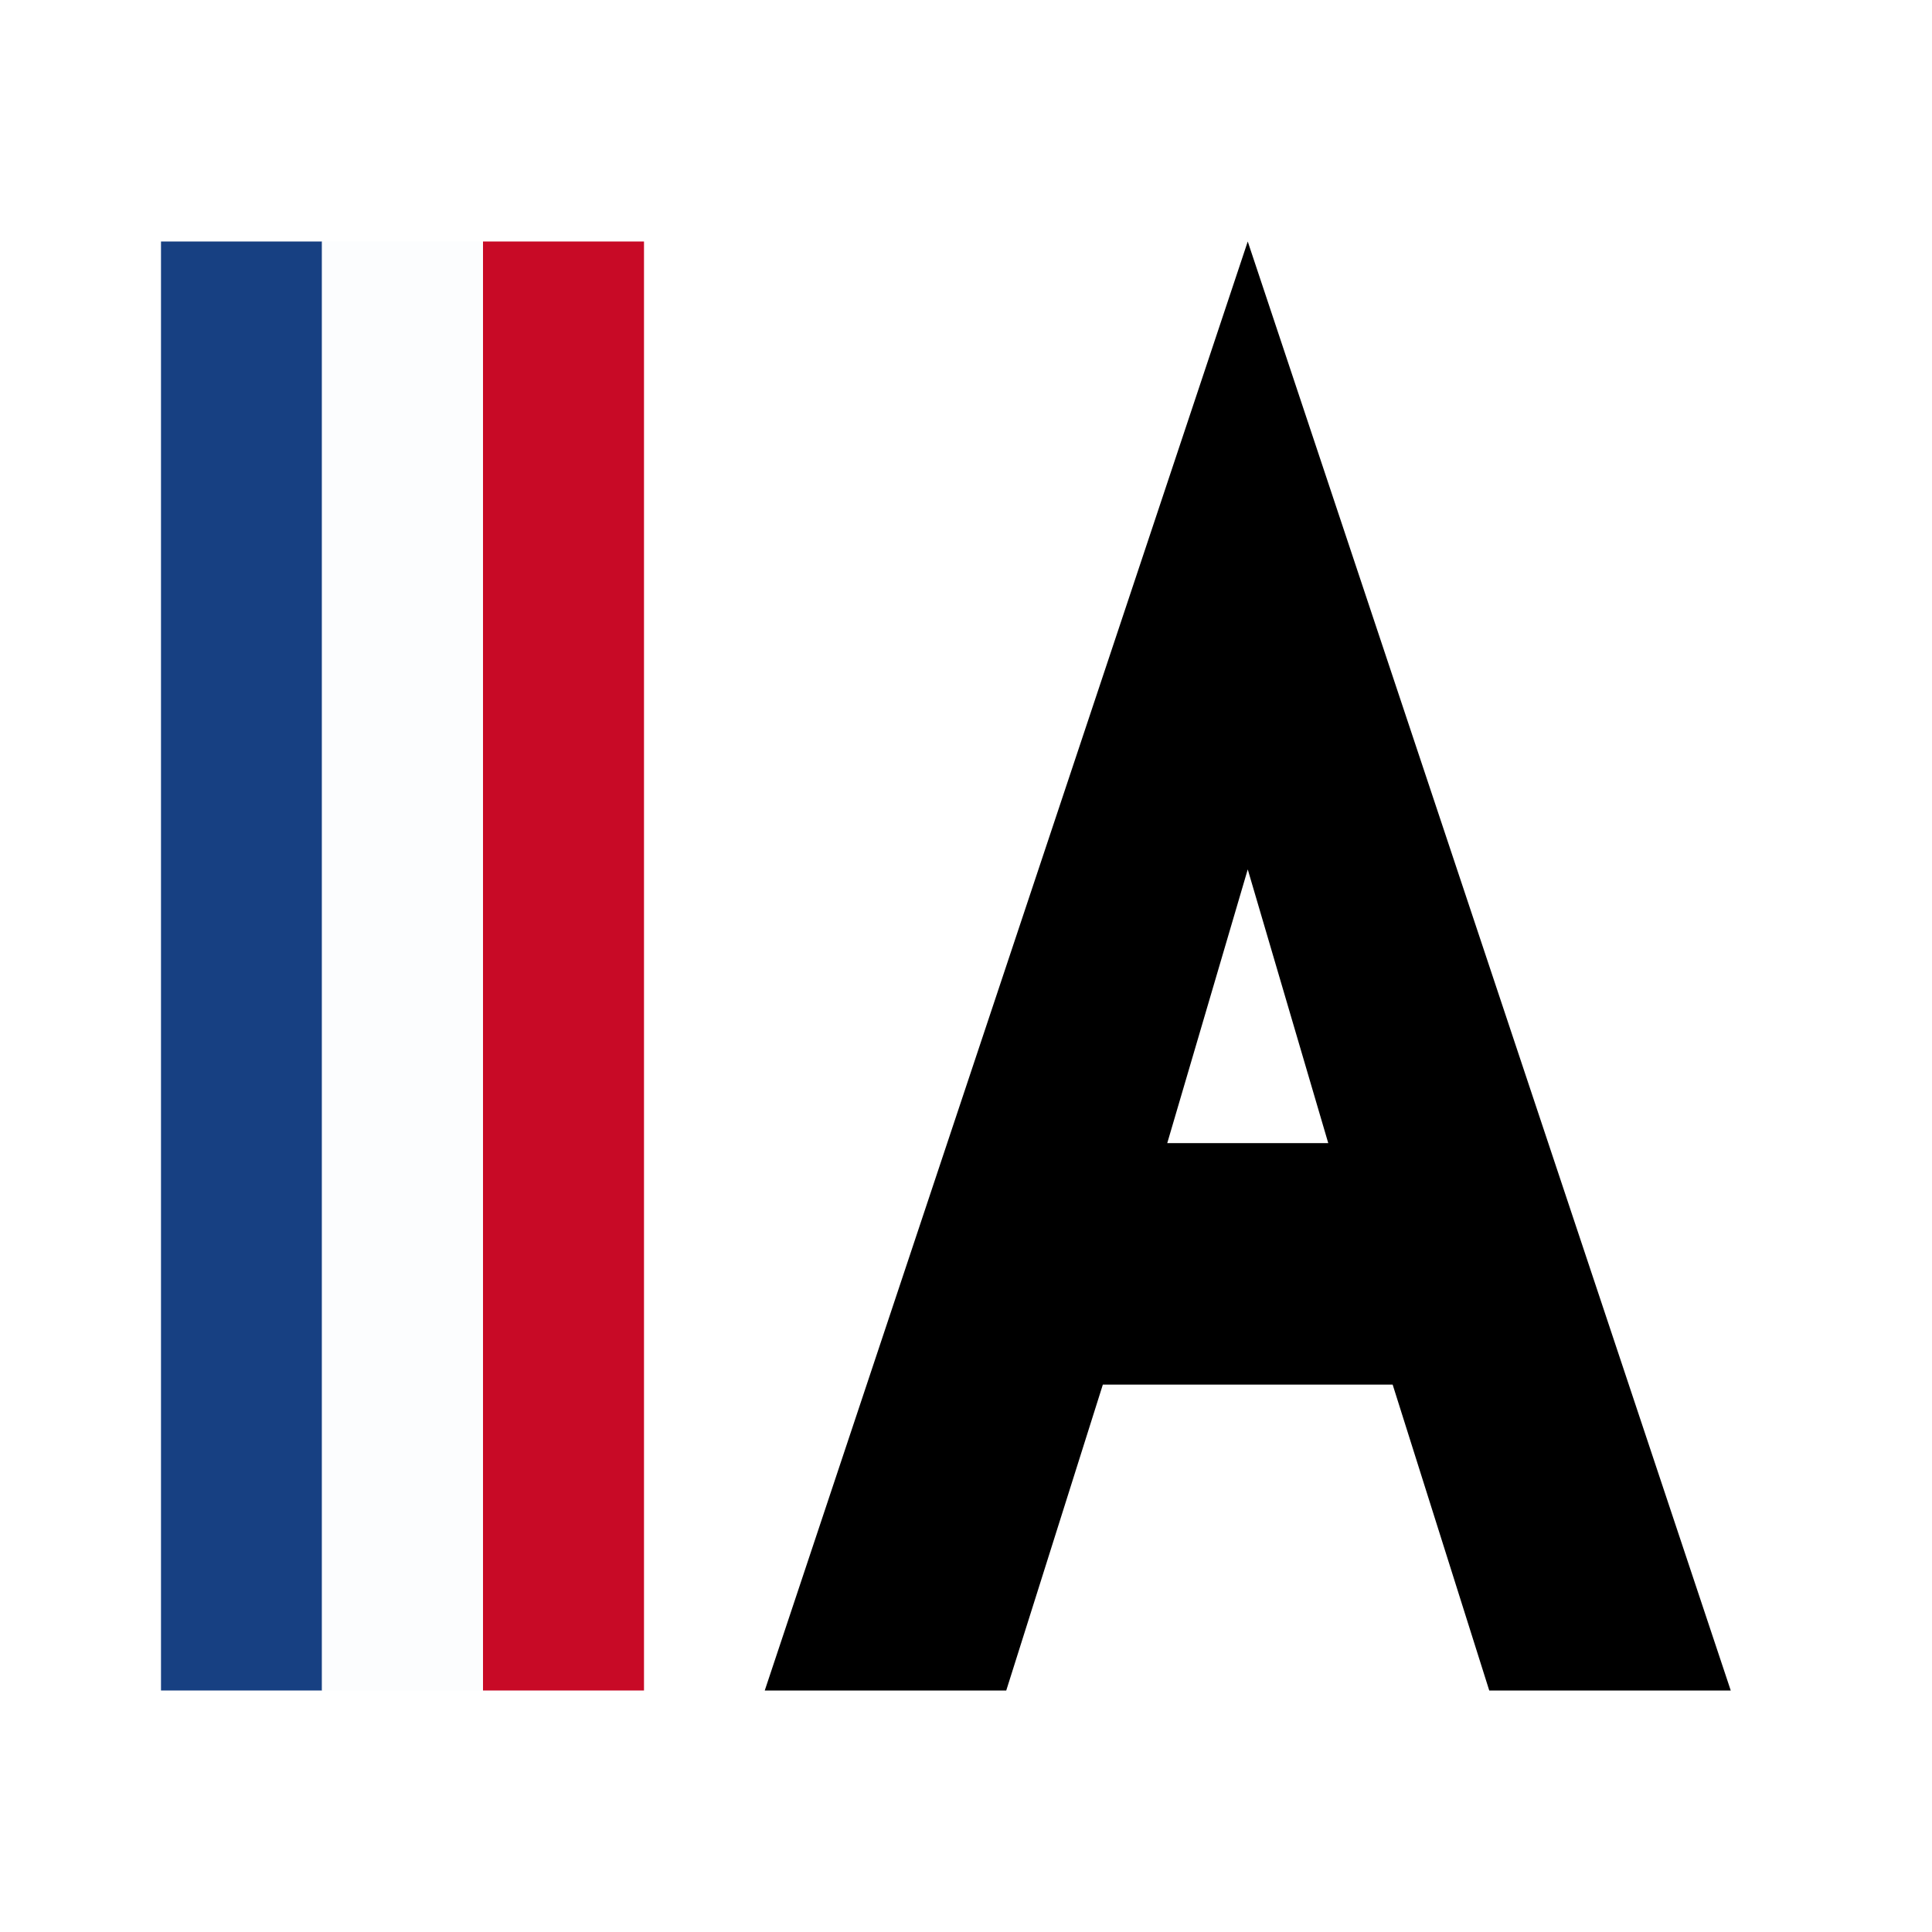
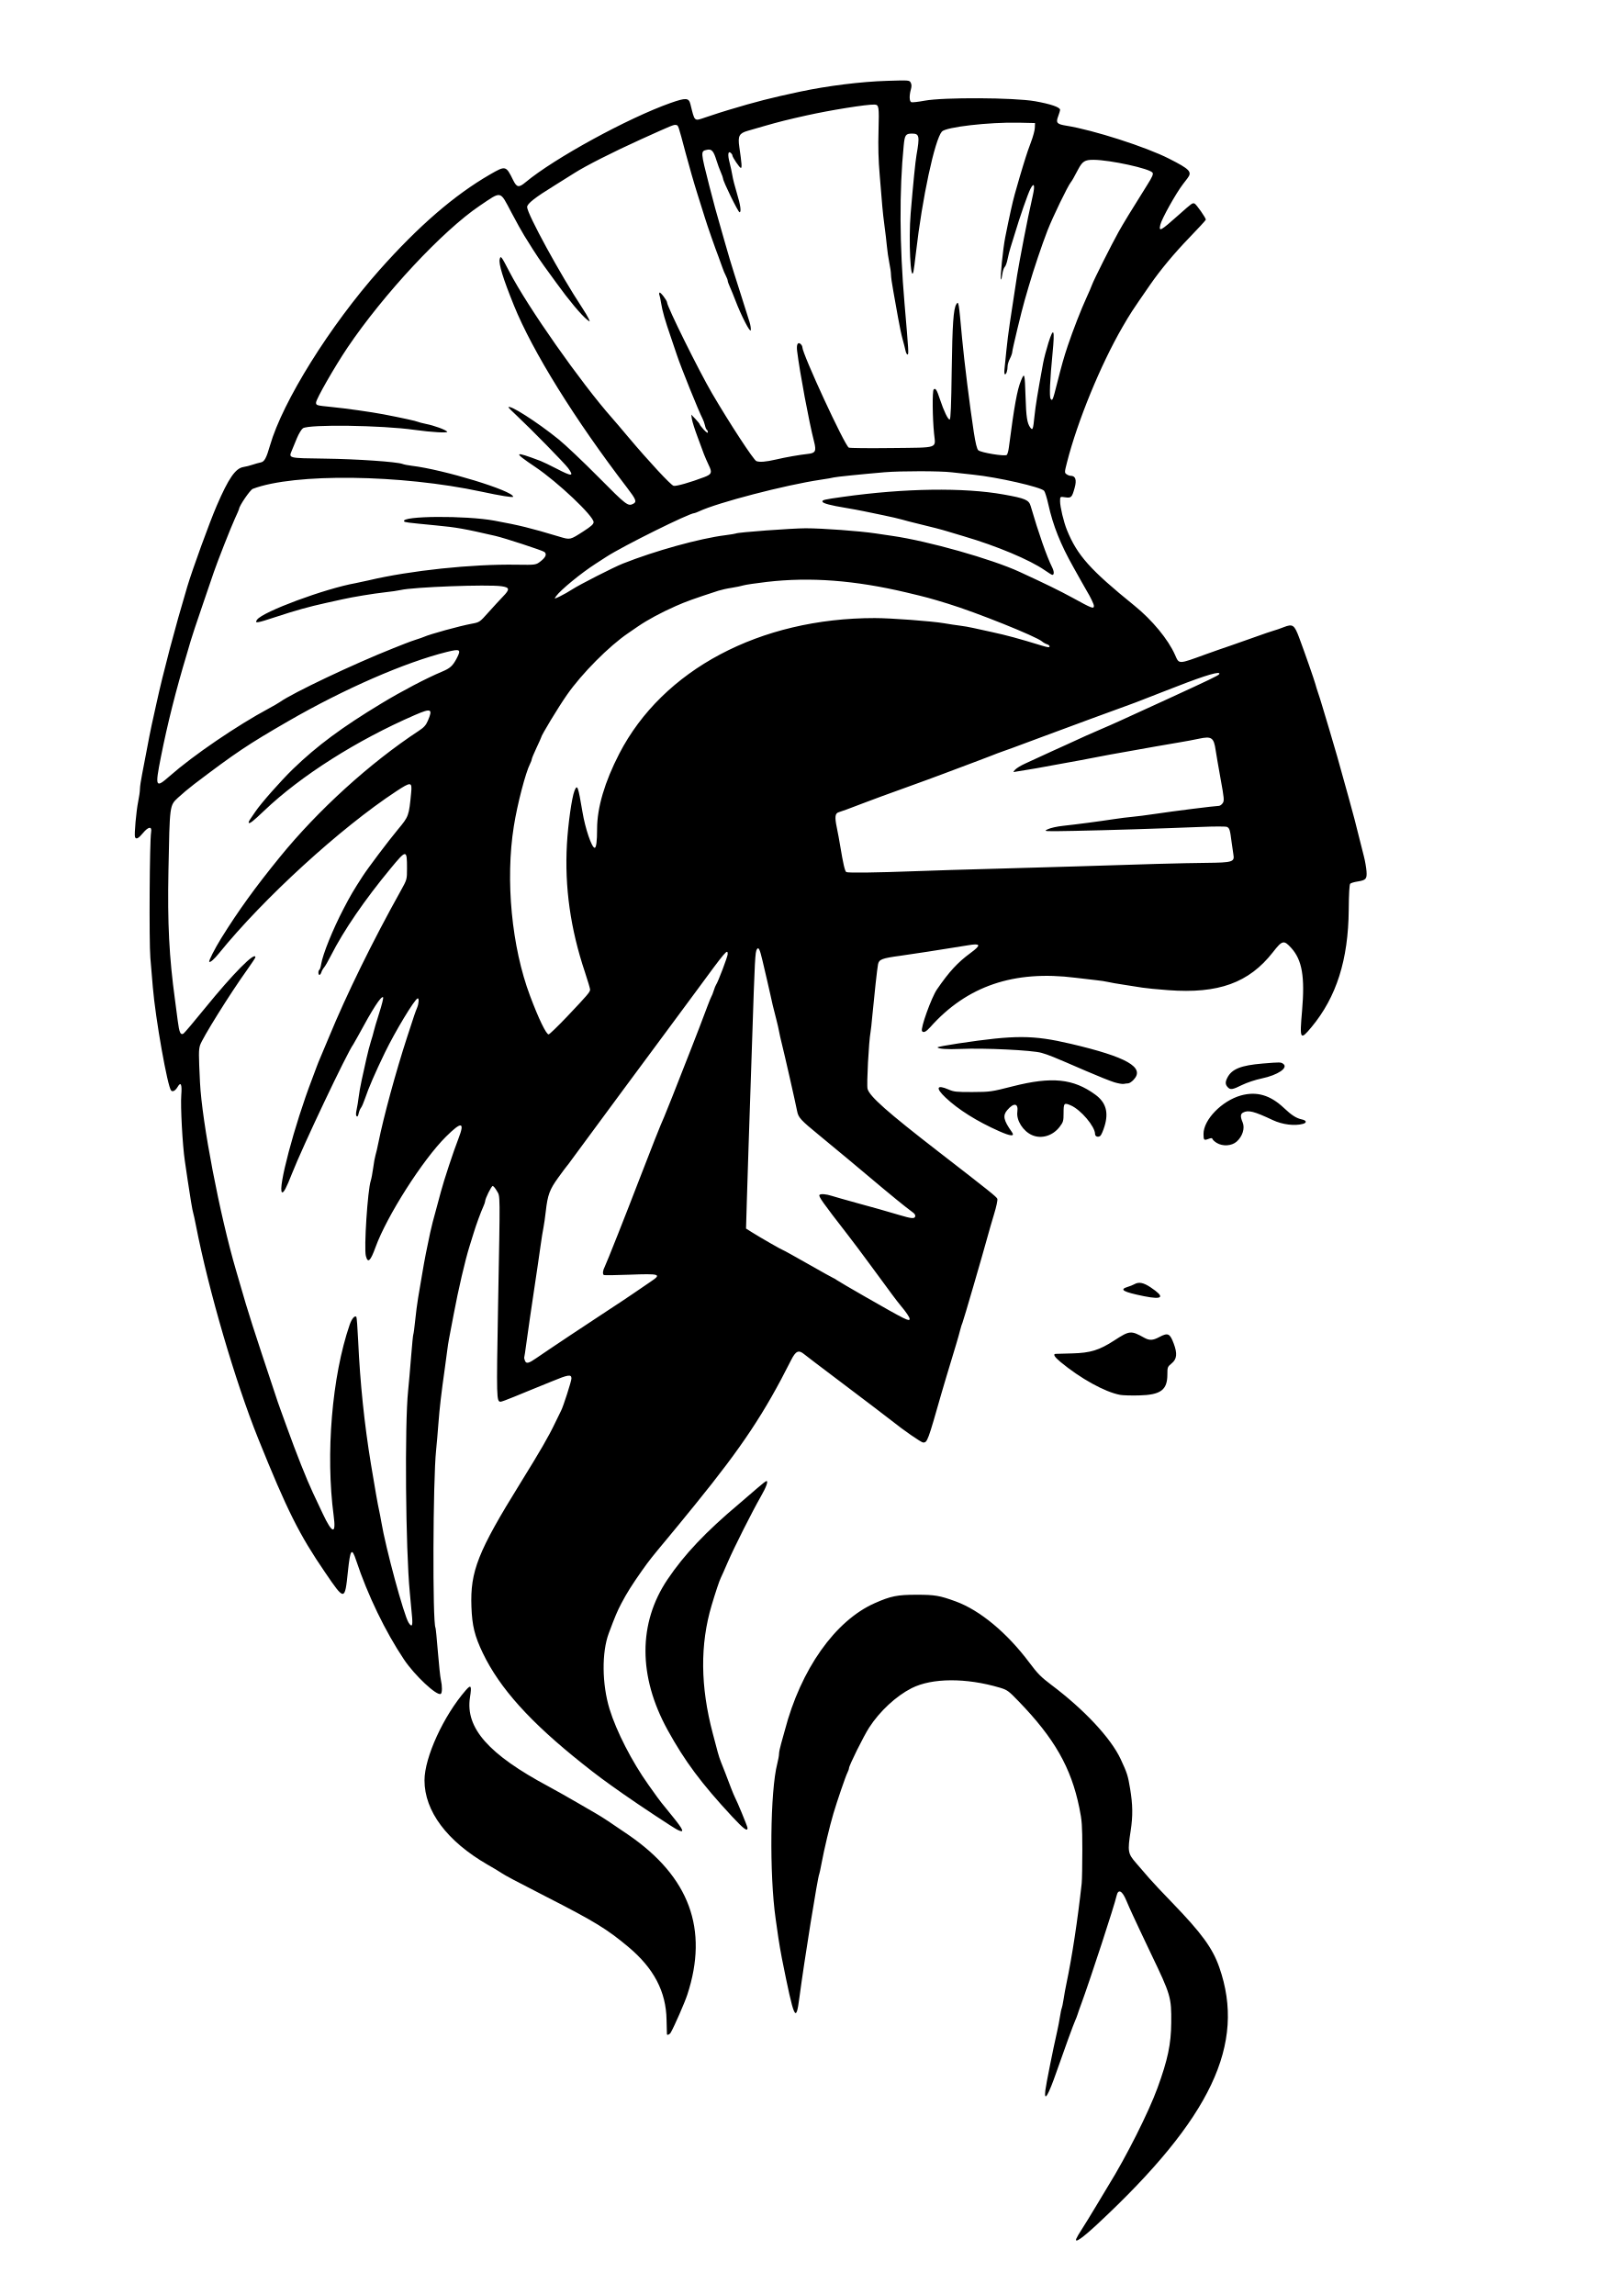
- <svg xmlns="http://www.w3.org/2000/svg" viewBox="0 0 24 24">
-   <rect x="2" y="3" width="2" height="18" fill="#174082" />
-   <rect x="4" y="3" width="2" height="18" fill="#FCFDFE" />
-   <rect x="6" y="3" width="2" height="18" fill="#C80A26" />
-   <path d="M15.5 3 9.5 21h3l1.2-3.8h3.6l1.2 3.8h3L15.5 3zm-1 11.2 1-3.4 1 3.4h-2z" fill="currentColor" />
+ <svg xmlns="http://www.w3.org/2000/svg" viewBox="0 0 348 492" width="348" height="492" role="img" aria-label="Logo Athena">
+   <path fill="currentColor" fill-rule="evenodd" d="M230.72 479.94C230.84 479.63 231.38 478.70 231.93 477.88C232.47 477.05 233.85 474.80 235.00 472.88C236.15 470.95 237.34 468.98 237.63 468.50C241.42 462.40 246.24 452.81 248.13 447.62C250.34 441.56 251.04 438.24 251.08 433.62C251.13 428.18 250.97 427.65 246.76 418.88C245.77 416.81 244.67 414.51 244.33 413.75C243.98 412.99 243.33 411.59 242.87 410.62C242.42 409.66 241.79 408.26 241.48 407.50C240.58 405.30 239.71 404.85 239.36 406.43C238.93 408.41 233.80 424.10 231.87 429.38C231.51 430.34 231.12 431.46 230.99 431.88C230.86 432.29 230.64 432.85 230.51 433.12C230.23 433.67 228.02 439.74 226.50 444.12C224.74 449.20 223.78 450.81 224.09 448.14C224.25 446.81 225.76 439.24 226.62 435.50C226.82 434.61 227.10 433.17 227.23 432.31C227.36 431.45 227.53 430.65 227.60 430.54C227.67 430.43 227.85 429.56 228.00 428.61C228.14 427.65 228.42 426.14 228.61 425.25C229.82 419.51 231.04 411.47 231.88 403.78C231.96 403.04 232.02 399.78 232.02 396.53C232.01 391.23 231.94 390.31 231.38 387.56C229.62 378.93 226.03 372.64 218.36 364.72C216.18 362.46 215.93 362.28 214.33 361.80C207.06 359.65 199.80 359.70 195.42 361.91C192.10 363.60 188.60 366.84 186.33 370.34C185.15 372.16 182.00 378.50 182.00 379.06C182.00 379.23 181.84 379.67 181.66 380.03C181.31 380.68 179.43 386.17 178.67 388.75C177.83 391.60 176.70 396.33 176.11 399.49C175.89 400.65 175.68 401.67 175.63 401.74C175.31 402.26 172.40 420.40 171.37 428.24C170.63 433.91 170.26 433.07 167.60 419.75C167.37 418.58 167.03 416.61 166.85 415.38C166.68 414.14 166.42 412.34 166.28 411.38C164.91 401.88 165.10 383.93 166.63 378.07C166.83 377.29 167.00 376.35 167.00 375.99C167.00 375.63 167.21 374.61 167.47 373.73C167.72 372.85 168.07 371.62 168.23 371.00C171.65 357.88 179.02 347.44 187.53 343.68C190.97 342.16 192.36 341.88 196.50 341.88C200.42 341.88 201.42 342.05 204.88 343.31C210.09 345.22 215.87 350.03 220.66 356.42C222.41 358.77 223.17 359.54 225.31 361.15C232.40 366.47 238.13 372.60 240.24 377.12C241.62 380.08 241.80 380.64 242.27 383.49C242.84 386.93 242.87 389.30 242.38 392.50C241.70 396.90 241.77 397.35 243.53 399.38C244.36 400.34 245.63 401.80 246.33 402.62C247.04 403.45 249.26 405.81 251.26 407.87C257.61 414.44 259.94 417.63 261.38 421.75C267.15 438.23 259.63 454.09 235.30 476.76C232.01 479.82 230.32 481.00 230.72 479.94Z M142.97 436.08C142.95 435.97 142.92 434.58 142.89 433.00C142.79 426.96 140.17 421.96 134.69 417.37C130.11 413.54 127.50 411.94 117.12 406.63C110.23 403.10 108.43 402.14 107.50 401.53C106.69 401.00 106.17 400.69 104.50 399.73C95.83 394.72 91.00 388.27 91.00 381.67C91.00 376.75 95.08 367.84 99.83 362.38C100.98 361.05 101.15 361.33 100.75 363.89C99.73 370.45 104.73 376.11 117.63 383.00C119.00 383.74 121.76 385.29 123.75 386.45C125.74 387.62 127.60 388.69 127.88 388.85C128.99 389.48 131.21 390.94 134.72 393.36C147.79 402.34 151.94 413.59 147.34 427.62C146.80 429.28 144.58 434.36 143.79 435.74C143.55 436.16 143.01 436.39 142.97 436.08Z M145.21 392.26C144.40 391.87 137.16 387.08 133.62 384.60C129.52 381.72 128.02 380.61 124.88 378.11C113.67 369.20 107.12 361.92 103.50 354.38C101.75 350.72 101.21 348.54 101.06 344.47C100.78 336.83 102.44 332.65 111.59 317.88C115.77 311.13 117.63 307.92 118.96 305.12C119.55 303.89 120.15 302.66 120.29 302.40C120.73 301.59 122.50 296.08 122.50 295.52C122.50 294.58 121.84 294.67 118.32 296.13C116.43 296.91 114.37 297.75 113.75 297.99C113.13 298.24 111.50 298.90 110.14 299.47C108.77 300.04 107.50 300.50 107.33 300.50C106.43 300.50 106.41 299.89 106.77 280.00C107.23 254.98 107.25 256.61 106.51 255.31C106.18 254.73 105.78 254.25 105.62 254.25C105.34 254.25 104.00 256.96 104.00 257.52C104.00 257.67 103.84 258.15 103.64 258.59C103.04 259.92 102.08 262.54 101.52 264.38C101.22 265.34 100.83 266.63 100.63 267.25C99.72 270.15 98.24 276.50 97.26 281.75C96.84 284.02 96.39 286.38 96.26 287.00C96.14 287.62 95.97 288.69 95.89 289.38C95.81 290.06 95.58 291.81 95.37 293.25C94.59 298.75 94.23 301.89 93.98 305.20C93.84 307.08 93.62 309.64 93.49 310.88C92.81 317.29 92.70 347.91 93.36 348.97C93.42 349.07 93.65 351.40 93.87 354.14C94.09 356.88 94.38 359.57 94.51 360.12C94.82 361.46 94.81 362.93 94.49 363.13C93.66 363.64 88.88 359.17 86.59 355.74C82.59 349.76 78.81 341.93 76.36 334.55C75.40 331.65 75.09 332.07 74.58 336.90C73.92 343.25 73.89 343.25 69.71 337.12C64.15 329.00 61.56 323.82 55.34 308.38C50.43 296.18 44.72 276.65 42.01 262.75C41.76 261.44 41.48 260.21 41.41 260.00C41.27 259.64 40.71 256.32 40.23 253.00C40.10 252.11 39.82 250.24 39.62 248.85C39.13 245.57 38.67 237.15 38.86 234.75C39.04 232.48 38.77 231.84 38.11 232.96C37.61 233.81 37.04 234.14 36.69 233.79C35.92 233.02 33.32 218.35 32.76 211.62C32.62 209.97 32.38 207.13 32.23 205.31C31.94 201.86 32.07 180.25 32.39 178.44C32.63 177.07 31.82 177.16 30.61 178.63C29.68 179.76 29.15 180.01 28.94 179.44C28.75 178.94 29.21 173.86 29.62 171.85C29.83 170.84 30.00 169.63 30.00 169.14C30.00 168.66 30.21 167.22 30.47 165.94C30.73 164.67 31.19 162.28 31.49 160.62C31.79 158.97 32.25 156.67 32.50 155.50C32.76 154.33 33.22 152.25 33.52 150.88C35.00 144.11 37.52 134.56 40.15 125.75C41.26 122.04 44.91 112.00 46.46 108.41C49.00 102.52 50.47 100.40 52.18 100.12C52.70 100.04 53.58 99.82 54.12 99.63C54.67 99.44 55.48 99.22 55.91 99.13C56.69 98.97 57.09 98.24 57.88 95.50C60.61 86.05 70.73 69.83 81.35 57.88C89.74 48.44 97.41 41.81 105.05 37.40C108.39 35.47 108.47 35.49 110.00 38.61C110.79 40.21 111.22 40.28 112.69 39.05C118.84 33.93 134.59 25.32 143.73 22.08C147.03 20.92 147.66 20.95 148.00 22.31C148.96 26.18 148.75 26.00 151.27 25.15C154.28 24.15 154.55 24.06 156.25 23.55C162.09 21.79 165.23 20.99 171.50 19.65C177.37 18.40 184.57 17.50 190.16 17.33C194.88 17.18 194.95 17.19 195.23 17.72C195.44 18.11 195.45 18.52 195.26 19.19C194.89 20.54 194.93 21.74 195.37 21.91C195.57 21.98 196.84 21.84 198.18 21.59C202.18 20.83 217.40 20.91 221.88 21.70C225.24 22.30 227.25 22.99 227.25 23.54C227.25 23.72 227.06 24.35 226.84 24.94C226.31 26.33 226.56 26.62 228.62 26.95C234.37 27.87 245.69 31.50 250.62 34.02C255.10 36.29 255.62 36.84 254.56 38.22C254.32 38.54 253.89 39.09 253.61 39.46C252.11 41.40 249.02 46.93 248.74 48.19C248.38 49.77 248.75 49.57 252.75 46.01C255.55 43.52 255.62 43.47 256.08 43.64C256.45 43.78 258.50 46.71 258.50 47.09C258.50 47.20 256.86 48.98 254.86 51.05C251.73 54.29 248.71 57.92 246.55 61.05C242.48 66.94 242.39 67.08 240.62 70.12C235.92 78.25 231.00 90.24 228.74 99.10C228.19 101.25 228.19 101.34 228.63 101.66C228.89 101.85 229.28 102.00 229.51 102.00C230.56 102.00 230.85 102.86 230.38 104.56C229.80 106.66 229.65 106.80 228.34 106.61C227.25 106.44 227.25 106.44 227.25 107.46C227.25 108.67 228.02 111.89 228.72 113.62C230.93 119.06 233.68 122.14 243.19 129.84C247.00 132.93 250.43 137.08 251.89 140.39C252.79 142.43 252.51 142.44 258.50 140.26C260.08 139.69 262.50 138.84 263.88 138.38C265.25 137.91 267.67 137.06 269.25 136.49C270.83 135.92 272.52 135.34 273.00 135.21C273.48 135.08 274.47 134.74 275.20 134.45C277.12 133.70 277.47 133.94 278.49 136.66C279.74 140.01 281.75 145.78 281.98 146.65C282.09 147.08 282.35 147.92 282.56 148.53C282.77 149.13 283.18 150.41 283.46 151.38C283.74 152.34 284.42 154.59 284.96 156.38C285.86 159.31 287.44 164.87 288.42 168.50C288.63 169.26 288.95 170.44 289.15 171.12C290.01 174.17 290.47 175.94 292.39 183.62C292.64 184.59 292.88 186.00 292.94 186.77C293.06 188.43 292.84 188.69 291.01 188.98C290.30 189.09 289.60 189.30 289.45 189.45C289.27 189.63 289.16 191.61 289.13 195.05C289.04 205.75 286.50 213.75 281.15 220.19C278.71 223.12 278.58 222.91 279.13 216.64C279.75 209.40 279.14 205.83 276.84 203.26C275.22 201.47 274.90 201.54 272.88 204.13C267.75 210.70 261.19 213.08 250.44 212.27C248.08 212.10 245.58 211.85 244.89 211.73C244.19 211.61 242.44 211.34 241.00 211.12C239.56 210.91 237.98 210.63 237.50 210.51C237.02 210.39 235.89 210.22 235.00 210.13C234.11 210.04 232.10 209.80 230.55 209.61C217.37 207.94 207.28 211.37 199.43 220.19C198.52 221.21 197.93 221.49 197.65 221.03C197.29 220.46 199.67 213.85 200.85 212.12C203.49 208.28 205.27 206.35 208.04 204.31C210.42 202.56 210.27 202.17 207.44 202.66C206.44 202.82 204.78 203.09 203.75 203.25C202.72 203.41 200.53 203.76 198.88 204.02C197.22 204.28 194.60 204.67 193.05 204.89C189.04 205.43 188.43 205.67 188.22 206.75C188.04 207.68 187.42 213.31 186.99 217.88C186.86 219.39 186.69 220.91 186.62 221.25C186.24 223.28 185.75 232.57 185.98 233.43C186.42 235.05 190.19 238.39 201.25 246.95C212.23 255.45 213.63 256.57 213.80 257.00C213.89 257.26 213.60 258.67 213.10 260.29C212.63 261.85 212.03 263.91 211.77 264.88C210.76 268.60 206.47 283.35 206.32 283.59C206.23 283.73 206.02 284.41 205.84 285.11C205.67 285.81 205.29 287.13 205.01 288.06C204.73 288.99 204.29 290.45 204.03 291.31C203.77 292.17 203.25 293.89 202.88 295.12C202.51 296.36 202.06 297.88 201.88 298.50C198.89 308.99 198.80 309.25 197.90 309.25C197.50 309.25 193.58 306.54 191.12 304.55C190.47 304.03 185.03 299.89 179.38 295.63C175.94 293.04 172.80 290.65 172.40 290.32C171.20 289.32 170.58 289.60 169.57 291.62C163.88 302.93 159.09 310.14 149.14 322.40C146.81 325.28 144.05 328.64 143.01 329.88C139.85 333.67 139.15 334.54 137.59 336.75C135.51 339.71 134.37 341.51 133.21 343.72C132.30 345.46 131.89 346.43 130.51 350.12C128.97 354.23 129.04 361.04 130.67 366.38C132.12 371.12 135.47 377.66 138.98 382.59C139.75 383.66 140.60 384.86 140.88 385.25C141.40 385.99 141.70 386.36 144.10 389.31C146.60 392.39 146.85 393.07 145.21 392.26Z M156.95 389.44C150.34 382.32 146.81 377.58 143.12 370.88C136.80 359.38 136.79 347.97 143.10 338.59C146.71 333.23 151.29 328.39 158.50 322.33C159.67 321.35 161.40 319.86 162.35 319.02C163.30 318.19 164.18 317.50 164.31 317.50C164.73 317.50 164.26 318.80 163.14 320.75C161.28 323.99 157.37 331.75 156.02 334.88C155.31 336.52 154.63 338.06 154.51 338.28C154.26 338.73 153.34 341.48 152.56 344.12C150.05 352.54 150.13 361.53 152.80 371.62C153.20 373.14 153.68 374.94 153.86 375.62C154.04 376.31 154.36 377.27 154.56 377.75C154.77 378.23 155.17 379.24 155.45 380.00C156.30 382.30 157.29 384.82 157.51 385.23C158.05 386.23 160.25 391.58 160.25 391.89C160.25 392.71 159.42 392.09 156.95 389.44Z M88.35 346.81C88.28 345.88 88.05 343.44 87.85 341.39C86.95 332.11 86.73 305.40 87.49 298.12C87.63 296.75 87.92 293.51 88.12 290.92C88.33 288.33 88.54 286.13 88.61 286.03C88.67 285.92 88.85 284.61 89.00 283.11C89.15 281.60 89.43 279.42 89.63 278.25C89.83 277.08 90.23 274.72 90.52 273.00C90.99 270.17 91.54 267.37 92.22 264.25C92.53 262.83 92.92 261.32 93.50 259.25C93.75 258.36 94.21 256.67 94.51 255.50C95.14 253.10 97.22 246.79 98.29 244.06C99.69 240.46 98.95 240.36 95.61 243.67C90.62 248.62 82.93 260.69 80.50 267.38C79.40 270.40 78.86 270.89 78.43 269.25C78.00 267.59 78.81 255.13 79.48 253.12C79.62 252.71 79.85 251.48 80.00 250.38C80.14 249.28 80.37 248.04 80.50 247.63C80.63 247.21 80.91 246.03 81.11 245.00C82.22 239.45 84.84 229.82 87.26 222.38C88.87 217.42 89.01 217.02 89.41 216.05C89.80 215.11 89.86 213.92 89.52 214.04C88.84 214.28 84.72 221.11 82.53 225.62C80.42 229.98 79.01 233.24 78.25 235.50C77.95 236.39 77.56 237.29 77.38 237.50C77.20 237.71 76.98 238.25 76.88 238.71C76.76 239.28 76.62 239.47 76.44 239.29C76.27 239.12 76.28 238.65 76.46 237.83C76.61 237.17 76.79 236.01 76.88 235.25C76.96 234.49 77.25 232.86 77.52 231.62C77.79 230.39 78.25 228.31 78.54 227.00C78.83 225.69 79.27 224.01 79.51 223.25C79.76 222.49 80.03 221.54 80.12 221.12C80.20 220.71 80.73 218.94 81.29 217.18C81.86 215.42 82.23 213.90 82.13 213.80C81.74 213.41 79.90 216.25 76.74 222.12C76.29 222.95 75.84 223.74 75.74 223.88C74.46 225.56 64.81 245.92 62.58 251.62C61.38 254.68 60.79 255.80 60.46 255.60C59.47 254.99 63.14 241.14 66.88 231.38C67.25 230.41 67.71 229.18 67.91 228.62C68.11 228.07 68.43 227.29 68.61 226.88C68.80 226.46 69.64 224.46 70.48 222.43C74.31 213.13 79.88 201.77 85.91 190.96C87.25 188.55 87.25 188.55 87.25 186.17C87.25 182.07 87.13 182.07 83.73 186.19C78.16 192.92 73.68 199.46 70.94 204.86C70.38 205.97 69.73 207.10 69.49 207.38C69.25 207.65 68.98 208.13 68.89 208.44C68.79 208.75 68.61 209.00 68.48 209.00C68.19 209.00 68.18 208.08 68.47 207.90C68.59 207.82 68.76 207.28 68.85 206.69C69.19 204.58 71.34 199.25 73.64 194.84C75.17 191.91 75.71 190.99 77.72 187.88C78.93 186.01 83.17 180.39 85.30 177.82C87.63 175.02 87.66 174.95 88.14 169.94C88.37 167.58 88.10 167.56 84.94 169.64C72.99 177.49 56.47 192.60 46.91 204.41C45.92 205.63 45.06 206.39 44.86 206.19C44.69 206.02 46.02 203.42 47.42 201.14C51.10 195.23 54.69 190.25 59.98 183.75C68.19 173.66 79.25 163.60 89.78 156.67C90.89 155.94 91.31 155.47 91.72 154.51C92.83 151.94 92.45 151.77 88.98 153.27C76.50 158.68 64.49 166.31 56.64 173.79C54.31 176.01 53.54 176.62 53.32 176.41C53.25 176.33 53.39 175.97 53.65 175.60C53.91 175.23 54.41 174.51 54.75 173.99C55.92 172.24 60.20 167.39 62.83 164.84C67.96 159.88 73.31 155.91 81.75 150.81C86.12 148.16 91.43 145.38 94.75 143.99C96.50 143.26 97.05 142.76 97.92 141.11C98.90 139.22 98.65 139.06 95.84 139.75C86.85 141.98 73.80 147.67 61.75 154.63C53.16 159.59 50.50 161.37 41.61 168.12C40.52 168.95 38.97 170.25 38.15 171.02C36.35 172.70 36.38 172.53 36.11 186.62C35.89 198.01 36.25 205.09 37.53 214.48C37.67 215.52 37.93 217.48 38.10 218.82C38.43 221.36 38.69 221.95 39.32 221.59C39.52 221.47 41.61 219.01 43.95 216.12C49.99 208.69 54.75 203.88 54.75 205.22C54.75 205.34 53.93 206.57 52.94 207.96C49.30 213.04 43.29 222.68 42.87 224.12C42.58 225.14 42.58 225.98 42.87 232.00C43.29 240.55 47.10 260.43 50.61 272.38C50.81 273.06 51.22 274.47 51.52 275.50C53.16 281.26 54.26 284.68 59.53 300.50C59.69 300.98 59.97 301.77 60.15 302.25C60.33 302.73 60.94 304.42 61.51 306.00C63.49 311.51 65.72 317.12 67.07 320.00C67.56 321.03 68.51 323.06 69.19 324.50C71.24 328.86 72.08 329.03 71.53 324.96C69.77 311.72 71.16 295.08 74.95 284.02C75.39 282.72 76.04 281.95 76.39 282.30C76.48 282.39 76.65 284.70 76.78 287.42C77.18 296.37 78.12 305.40 79.52 313.88C80.37 319.06 81.04 322.84 81.26 323.75C81.37 324.23 81.59 325.36 81.74 326.25C82.67 331.84 86.60 346.35 87.60 347.88C88.28 348.91 88.49 348.61 88.35 346.81Z M240.12 299.03C236.87 298.43 231.61 295.52 227.32 291.96C226.05 290.91 225.67 290.26 226.31 290.24C226.48 290.24 228.09 290.19 229.88 290.14C233.75 290.04 235.66 289.45 238.88 287.36C242.16 285.23 242.44 285.20 245.25 286.76C246.41 287.41 247.14 287.38 248.55 286.62C250.38 285.65 250.80 285.84 251.63 288.08C252.41 290.17 252.29 291.36 251.19 292.26C250.28 293.01 250.25 293.09 250.25 294.66C250.25 297.99 248.83 299.04 244.16 299.15C242.49 299.19 240.68 299.14 240.12 299.03Z M114.99 291.14C116.62 289.99 127.67 282.63 130.61 280.73C131.98 279.85 134.28 278.31 135.74 277.32C137.19 276.32 138.91 275.15 139.56 274.71C141.89 273.15 141.47 273.02 134.89 273.27C132.00 273.38 129.56 273.41 129.45 273.34C129.14 273.15 129.22 272.35 129.63 271.58C129.99 270.90 134.36 259.87 136.99 253.00C139.44 246.61 141.74 240.80 142.40 239.38C142.72 238.67 144.74 233.58 148.24 224.62C149.72 220.84 150.11 219.81 151.69 215.62C152.05 214.66 152.42 213.76 152.51 213.62C152.61 213.49 152.83 212.93 153.00 212.38C153.17 211.82 153.40 211.26 153.50 211.12C153.90 210.60 156.00 205.05 156.00 204.54C156.00 203.35 155.64 203.77 149.36 212.33C148.27 213.82 144.84 218.45 141.75 222.62C138.66 226.79 135.06 231.64 133.76 233.41C132.47 235.18 129.65 238.99 127.51 241.88C125.37 244.76 123.17 247.74 122.63 248.50C122.09 249.26 121.58 249.93 121.50 250.00C121.42 250.07 120.61 251.16 119.69 252.43C117.82 255.01 117.40 256.15 117.00 259.69C116.86 260.96 116.63 262.53 116.50 263.19C116.36 263.84 116.09 265.56 115.89 267.00C115.69 268.44 115.41 270.41 115.26 271.38C115.11 272.34 114.76 274.70 114.48 276.62C114.20 278.55 113.81 281.19 113.61 282.50C113.41 283.81 113.07 286.22 112.85 287.87C112.63 289.52 112.42 290.93 112.38 291.00C112.34 291.07 112.41 291.39 112.53 291.70C112.80 292.42 113.34 292.29 114.99 291.14Z M195.00 282.73C195.00 282.40 194.21 281.23 193.14 279.97C192.72 279.47 191.87 278.38 191.25 277.53C190.63 276.69 189.84 275.61 189.50 275.15C189.16 274.69 187.69 272.70 186.25 270.74C184.81 268.77 182.79 266.09 181.77 264.77C176.31 257.73 175.40 256.44 175.68 256.16C175.94 255.89 177.10 255.98 178.27 256.36C178.88 256.55 181.29 257.24 183.62 257.88C187.70 258.99 189.61 259.53 192.88 260.50C195.33 261.23 196.00 261.30 196.18 260.83C196.27 260.58 196.14 260.27 195.82 260.02C195.54 259.80 194.72 259.18 194.00 258.62C192.68 257.61 186.86 252.78 181.96 248.63C180.49 247.39 177.64 245.03 175.62 243.38C171.66 240.14 171.15 239.59 170.89 238.25C170.52 236.34 168.14 225.87 167.57 223.62C167.36 222.80 167.11 221.68 167.01 221.12C166.91 220.57 166.66 219.45 166.44 218.62C165.77 216.04 165.44 214.67 165.12 213.12C164.94 212.30 164.61 210.84 164.38 209.88C164.15 208.91 163.74 207.16 163.47 205.99C162.88 203.48 162.62 202.94 162.26 203.50C161.88 204.09 161.81 205.47 161.24 222.88C160.95 231.95 160.61 242.13 160.48 245.50C160.36 248.87 160.19 254.27 160.10 257.50L159.93 263.38L161.15 264.15C162.96 265.29 167.69 268.00 167.86 268.00C167.95 268.00 170.38 269.35 173.28 271.00C176.18 272.65 178.60 274.00 178.67 274.00C178.74 274.00 179.10 274.21 179.46 274.47C179.83 274.72 182.49 276.29 185.38 277.94C194.24 283.01 195.00 283.39 195.00 282.73Z M245.25 277.88C240.76 276.97 239.84 276.45 241.75 275.88C242.23 275.74 242.87 275.48 243.17 275.31C244.14 274.76 245.12 274.95 246.69 276.00C249.80 278.08 249.32 278.69 245.25 277.88Z M260.84 245.02C260.41 244.76 260.00 244.39 259.94 244.21C259.85 243.94 259.67 243.93 259.05 244.16C258.09 244.52 258.00 244.43 258.00 243.08C258.00 240.04 261.93 236.00 266.00 234.85C269.38 233.91 272.30 234.75 275.23 237.52C276.91 239.11 277.90 239.73 279.11 239.99C280.08 240.19 280.20 240.69 279.33 240.93C277.54 241.42 274.93 241.10 272.86 240.13C268.82 238.23 267.59 237.92 266.48 238.51C265.90 238.82 265.87 239.39 266.39 240.62C266.91 241.87 266.36 243.63 265.10 244.74C264.03 245.68 262.13 245.80 260.84 245.02Z M221.25 243.35C219.32 242.51 217.84 240.18 218.09 238.35C218.35 236.48 217.33 236.32 215.90 238.01C214.92 239.18 215.14 240.18 216.91 242.68C217.61 243.68 216.71 243.62 214.20 242.51C209.44 240.40 205.41 237.87 202.69 235.29C200.50 233.22 200.79 232.46 203.33 233.56C204.50 234.07 205.01 234.12 208.50 234.11C212.28 234.09 212.49 234.06 217.12 232.88C225.47 230.76 230.07 231.22 234.79 234.66C237.07 236.32 237.70 238.44 236.78 241.44C236.49 242.40 236.09 243.32 235.88 243.50C235.41 243.88 234.75 243.65 234.75 243.11C234.75 241.50 231.69 237.89 229.54 236.97C228.11 236.35 228.00 236.46 228.00 238.62C228.00 240.31 227.93 240.55 227.18 241.54C225.71 243.49 223.28 244.23 221.25 243.35Z M263.16 233.04C262.65 232.48 262.64 231.94 263.12 231.02C264.07 229.17 266.03 228.39 270.67 228.00C274.47 227.69 274.57 227.69 275.09 228.07C276.24 228.91 273.95 230.47 270.47 231.20C269.09 231.49 267.30 232.09 266.26 232.60C264.20 233.62 263.75 233.69 263.16 233.04Z M238.88 232.02C238.05 231.77 235.35 230.69 232.88 229.62C225.29 226.34 224.96 226.21 223.27 225.71C221.35 225.14 210.95 224.64 205.93 224.87C203.06 225.00 201.00 224.85 201.00 224.52C201.00 224.43 203.00 224.06 205.44 223.69C217.68 221.86 221.40 221.87 229.50 223.76C241.58 226.59 245.50 228.83 243.02 231.47C242.63 231.90 242.09 232.25 241.84 232.25C241.58 232.26 241.15 232.31 240.88 232.37C240.60 232.42 239.70 232.27 238.88 232.02Z M121.56 217.94C125.94 213.32 126.50 212.67 126.50 212.14C126.50 211.92 126.00 210.24 125.40 208.43C122.28 199.12 121.02 190.14 121.53 181.00C121.77 176.67 122.58 170.95 123.15 169.54C123.76 168.04 123.92 168.46 124.86 174.04C125.45 177.61 126.86 181.75 127.48 181.75C127.82 181.75 128.00 180.35 128.00 177.68C128.00 173.15 129.63 167.63 132.75 161.58C142.06 143.56 162.90 132.50 187.54 132.50C190.94 132.50 199.84 133.17 202.38 133.61C203.47 133.80 204.99 134.03 205.75 134.12C206.51 134.21 207.80 134.43 208.62 134.62C209.45 134.80 211.25 135.20 212.62 135.50C215.85 136.20 218.39 136.89 223.28 138.39C223.92 138.59 224.57 138.75 224.72 138.75C225.22 138.75 225.01 138.29 224.44 138.11C224.13 138.02 223.65 137.75 223.38 137.51C222.10 136.42 209.36 131.31 203.25 129.43C199.27 128.21 198.62 128.04 194.38 127.03C183.23 124.39 173.71 123.67 164.38 124.75C162.05 125.02 159.80 125.36 159.38 125.49C158.97 125.62 157.84 125.86 156.88 126.01C155.91 126.15 154.62 126.44 154.00 126.64C148.85 128.31 147.05 128.96 144.88 129.92C141.74 131.31 138.84 132.87 136.78 134.28C135.91 134.88 134.94 135.54 134.64 135.75C130.55 138.53 124.74 144.38 121.56 148.93C119.71 151.57 116.00 157.70 116.00 158.11C116.00 158.17 115.55 159.18 115.00 160.34C114.45 161.51 114.00 162.59 114.00 162.75C114.00 162.90 113.84 163.34 113.64 163.73C112.68 165.58 110.90 172.40 110.15 177.13C108.31 188.67 109.68 203.01 113.63 213.50C115.47 218.41 117.09 221.75 117.61 221.75C117.79 221.75 119.57 220.03 121.56 217.94Z M196.62 186.75C200.20 186.61 207.51 186.39 212.88 186.25C218.24 186.11 226.22 185.88 230.62 185.74C244.77 185.27 253.52 185.03 258.61 184.98C264.24 184.92 264.70 184.78 264.40 183.16C264.32 182.73 264.14 181.48 264.00 180.38C263.69 177.92 263.58 177.56 263.05 177.28C262.80 177.15 260.39 177.15 257.38 177.28C248.94 177.62 237.65 177.98 230.38 178.12C223.62 178.25 223.62 178.25 224.64 177.76C225.20 177.49 226.64 177.17 227.89 177.04C230.76 176.73 235.72 176.08 238.75 175.61C240.06 175.41 241.86 175.18 242.75 175.11C243.64 175.03 245.78 174.76 247.50 174.50C251.79 173.86 260.33 172.79 261.31 172.76C261.54 172.75 261.91 172.49 262.12 172.17C262.47 171.64 262.43 171.18 261.64 166.86C261.17 164.25 260.71 161.56 260.61 160.88C260.21 158.10 259.75 157.78 256.99 158.37C255.97 158.59 254.11 158.94 252.88 159.14C251.64 159.34 249.39 159.73 247.88 160.00C245.33 160.47 241.98 161.06 238.00 161.76C237.11 161.91 235.36 162.25 234.12 162.50C232.89 162.75 230.47 163.20 228.75 163.50C227.03 163.81 224.84 164.21 223.88 164.39C222.91 164.58 221.34 164.85 220.38 165.00C219.41 165.14 218.29 165.33 217.88 165.41C217.12 165.56 217.12 165.56 217.62 165.00C217.90 164.69 218.86 164.10 219.75 163.70C220.64 163.30 221.94 162.71 222.62 162.38C223.31 162.06 224.66 161.44 225.62 161.00C226.59 160.57 227.82 160.00 228.38 159.75C232.57 157.82 233.68 157.32 236.00 156.33C238.72 155.17 239.78 154.68 249.88 150.05C259.44 145.66 261.18 144.82 261.36 144.53C261.83 143.76 258.55 144.71 252.38 147.12C251.55 147.45 250.09 148.01 249.12 148.38C248.16 148.74 246.42 149.42 245.25 149.89C244.08 150.35 242.68 150.89 242.12 151.08C240.44 151.67 228.39 156.11 223.62 157.89C216.94 160.38 215.97 160.74 214.88 161.11C214.32 161.30 213.26 161.70 212.50 162.01C211.74 162.31 210.56 162.76 209.88 163.01C209.19 163.26 208.01 163.71 207.25 164.00C206.49 164.30 205.54 164.65 205.12 164.80C204.71 164.94 203.42 165.43 202.25 165.88C201.08 166.33 197.43 167.67 194.12 168.86C190.82 170.04 186.94 171.46 185.50 172.02C181.65 173.49 180.44 173.94 179.81 174.12C179.02 174.35 178.91 175.11 179.38 177.37C179.61 178.46 179.95 180.31 180.14 181.49C180.75 185.17 181.12 186.77 181.42 186.95C181.76 187.16 187.87 187.08 196.62 186.75Z M36.45 166.31C41.45 161.91 50.88 155.49 57.62 151.88C58.59 151.36 59.66 150.74 60.00 150.50C62.79 148.52 75.79 142.35 84.31 138.97C84.97 138.71 86.09 138.26 86.81 137.98C87.53 137.69 88.63 137.30 89.25 137.10C89.87 136.91 90.60 136.65 90.88 136.53C92.19 135.94 98.52 134.20 101.09 133.72C102.81 133.40 102.81 133.40 104.72 131.26C105.77 130.09 107.16 128.57 107.82 127.89C109.34 126.33 109.28 125.93 107.50 125.68C104.56 125.25 88.59 125.85 85.88 126.49C85.33 126.62 83.81 126.84 82.50 126.98C80.11 127.24 75.58 127.99 73.50 128.46C72.88 128.61 71.25 128.97 69.88 129.26C66.28 130.05 63.40 130.85 59.06 132.28C55.01 133.62 54.52 133.69 55.11 132.85C56.30 131.14 69.65 126.19 76.25 125.01C76.87 124.89 78.11 124.63 79.00 124.42C87.89 122.31 101.21 120.90 110.76 121.06C114.89 121.12 114.89 121.12 115.94 120.29C117.01 119.45 117.27 118.76 116.69 118.32C116.26 117.99 108.13 115.33 106.20 114.89C99.53 113.35 97.85 113.05 93.50 112.64C87.12 112.02 86.77 111.98 86.63 111.76C85.90 110.58 99.84 110.48 106.00 111.62C111.40 112.62 113.54 113.14 119.91 115.05C122.26 115.75 122.18 115.77 125.08 113.90C126.75 112.82 127.25 112.37 127.25 111.93C127.25 110.62 119.57 103.35 114.75 100.11C109.88 96.84 110.08 96.62 115.88 98.82C116.42 99.03 117.98 99.78 119.33 100.48C122.64 102.20 123.12 102.17 121.79 100.35C121.04 99.33 113.91 92.04 110.81 89.14C109.82 88.21 109.00 87.40 109.00 87.35C109.00 86.54 115.11 90.43 119.74 94.18C121.19 95.35 125.04 99.00 128.29 102.28C134.29 108.34 134.63 108.60 135.77 107.99C136.55 107.57 136.35 107.07 134.44 104.57C123.22 89.93 114.15 75.31 110.18 65.50C107.82 59.67 106.87 56.56 107.12 55.56C107.33 54.72 107.45 54.88 109.20 58.25C113.09 65.78 124.53 82.07 131.23 89.64C131.72 90.19 133.25 91.98 134.62 93.62C139.05 98.88 143.80 104.00 144.40 104.15C144.93 104.29 148.02 103.41 150.98 102.28C152.58 101.67 152.71 101.31 151.93 99.72C151.58 98.98 151.12 97.92 150.91 97.38C150.71 96.83 150.08 95.14 149.52 93.62C148.95 92.11 148.42 90.42 148.33 89.88L148.18 88.88L149.09 89.83C149.59 90.36 150.00 90.87 150.00 90.97C150.00 91.07 150.39 91.58 150.87 92.11C151.43 92.71 151.75 92.92 151.75 92.67C151.75 92.46 151.65 92.22 151.52 92.14C151.39 92.06 151.21 91.63 151.12 91.18C151.02 90.74 150.79 90.09 150.61 89.75C149.84 88.31 145.95 78.68 145.11 76.12C144.80 75.16 144.21 73.42 143.80 72.25C142.56 68.66 142.00 66.69 141.73 65.02C141.59 64.13 141.42 63.32 141.35 63.21C141.28 63.09 141.29 62.88 141.38 62.74C141.53 62.50 142.99 64.39 143.00 64.84C143.01 65.74 149.87 79.59 152.63 84.30C156.44 90.81 161.55 98.62 162.14 98.85C162.85 99.12 164.18 99.01 166.30 98.52C168.48 98.01 171.41 97.50 173.17 97.31C174.83 97.14 175.04 96.72 174.50 94.62C173.41 90.35 171.46 79.94 170.88 75.25C170.71 73.88 171.01 73.24 171.61 73.73C171.82 73.91 172.00 74.22 172.00 74.42C172.00 75.88 181.09 95.54 181.96 95.96C182.19 96.07 186.34 96.11 191.19 96.05C201.41 95.93 200.56 96.21 200.24 93.00C199.89 89.57 199.84 83.82 200.15 83.50C200.54 83.11 200.83 83.56 201.50 85.61C202.33 88.12 203.25 90.04 203.59 89.93C203.80 89.86 203.92 86.93 204.02 79.35C204.16 69.45 204.39 66.24 205.00 65.24C205.49 64.45 205.52 64.57 206.24 72.50C206.69 77.35 207.92 87.24 208.75 92.62C209.12 95.02 209.43 96.25 209.71 96.52C210.27 97.04 215.46 97.89 215.83 97.52C215.98 97.37 216.18 96.66 216.27 95.94C217.43 87.01 218.05 83.58 218.86 81.63C219.63 79.75 219.68 79.92 219.85 85.12C219.98 89.39 220.19 90.73 220.85 91.64C221.38 92.35 221.47 92.10 221.76 89.23C222.00 86.93 222.40 84.47 223.62 77.81C223.81 76.81 224.32 74.86 224.76 73.46C225.88 69.93 226.14 70.60 225.64 75.69C225.08 81.41 224.92 85.06 225.22 85.49C225.60 86.05 225.69 85.84 226.60 82.22C227.58 78.33 228.08 76.55 228.90 74.12C230.01 70.81 231.81 66.19 232.94 63.75C233.42 62.72 233.95 61.48 234.12 61.00C234.48 60.00 238.22 52.54 239.77 49.75C240.74 48.01 242.50 45.11 245.93 39.65C247.01 37.94 247.27 37.33 247.08 37.03C246.53 36.15 237.97 34.28 234.43 34.26C232.56 34.25 232.05 34.57 231.12 36.32C230.22 38.04 229.81 38.76 229.56 39.06C228.90 39.86 225.67 46.54 224.55 49.42C223.35 52.51 221.60 57.72 220.53 61.38C220.25 62.34 219.86 63.69 219.66 64.38C219.03 66.52 217.00 74.97 217.00 75.44C217.00 75.69 216.78 76.34 216.50 76.88C216.22 77.41 216.00 78.14 216.00 78.49C215.99 79.41 215.73 80.25 215.45 80.25C215.30 80.25 215.26 79.77 215.34 79.06C215.42 78.41 215.60 76.64 215.74 75.12C215.88 73.61 216.22 70.97 216.48 69.25C216.75 67.53 217.09 65.28 217.24 64.25C217.94 59.55 218.23 57.74 218.59 55.88C218.80 54.77 219.21 52.64 219.49 51.12C220.04 48.24 220.75 44.78 221.40 41.92C221.92 39.65 221.67 38.97 220.88 40.51C220.33 41.58 218.60 46.56 217.46 50.38C217.17 51.34 216.79 52.58 216.61 53.12C216.43 53.67 216.16 54.76 216.00 55.54C215.85 56.32 215.57 57.09 215.38 57.24C215.20 57.40 214.97 58.09 214.87 58.78C214.78 59.47 214.65 59.98 214.58 59.92C214.36 59.70 215.00 53.37 215.49 50.88C216.37 46.46 217.04 43.42 217.54 41.62C218.34 38.77 219.03 36.43 219.29 35.62C219.43 35.21 219.69 34.37 219.87 33.75C220.05 33.13 220.56 31.67 221.00 30.50C221.45 29.33 221.83 27.93 221.84 27.38L221.88 26.38L218.38 26.30C211.98 26.17 202.80 27.23 201.92 28.20C200.39 29.90 197.69 42.48 196.36 54.12C196.14 56.05 195.90 57.89 195.82 58.22C195.20 60.82 194.75 51.41 195.22 45.75C195.76 39.28 196.23 34.62 196.47 33.25C197.19 29.17 197.08 28.64 195.52 28.64C194.15 28.64 193.95 28.92 193.73 31.18C192.77 40.86 192.83 52.65 193.90 65.00C194.80 75.50 194.83 76.00 194.54 76.00C194.40 76.00 194.22 75.63 194.12 75.19C194.03 74.74 193.75 73.64 193.50 72.75C193.25 71.86 192.81 69.78 192.52 68.12C192.23 66.47 191.77 63.90 191.50 62.41C191.22 60.92 191.00 59.32 191.00 58.87C191.00 58.41 190.84 57.27 190.64 56.33C190.45 55.39 190.21 53.78 190.12 52.75C190.03 51.72 189.80 49.81 189.62 48.50C189.44 47.19 189.22 45.28 189.14 44.25C189.06 43.22 188.82 40.24 188.59 37.62C188.30 34.25 188.23 31.46 188.33 27.99C188.47 22.82 188.42 22.47 187.47 22.42C185.87 22.35 178.00 23.61 172.88 24.75C169.09 25.59 166.82 26.16 164.12 26.94C162.47 27.42 160.76 27.91 160.31 28.04C158.45 28.57 158.15 29.14 158.49 31.51C159.01 35.10 159.08 36.00 158.82 36.00C158.56 36.00 157.00 33.70 157.00 33.31C157.00 33.17 156.84 32.93 156.65 32.77C156.07 32.29 155.96 33.15 156.40 34.84C156.62 35.68 156.89 36.94 157.00 37.62C157.10 38.31 157.54 40.02 157.97 41.43C158.74 43.94 158.95 45.50 158.54 45.50C158.24 45.50 155.00 38.88 155.00 38.27C155.00 38.13 154.79 37.53 154.53 36.94C154.27 36.36 153.85 35.21 153.60 34.40C152.96 32.34 152.56 31.89 151.53 32.12C150.17 32.42 150.17 32.45 152.03 39.75C153.02 43.62 153.65 45.93 154.55 49.00C154.81 49.89 155.18 51.19 155.37 51.88C155.94 53.92 157.02 57.55 157.38 58.62C157.56 59.17 158.30 61.48 159.01 63.75C159.73 66.02 160.47 68.40 160.68 69.04C160.88 69.68 161.00 70.46 160.94 70.79C160.83 71.43 158.91 67.71 157.64 64.38C157.27 63.41 156.76 62.14 156.49 61.56C156.22 60.97 156.00 60.35 156.00 60.18C156.00 60.01 155.82 59.54 155.60 59.12C155.38 58.71 155.05 57.92 154.87 57.38C154.69 56.83 154.30 55.76 154.01 55.00C153.38 53.40 151.63 48.39 151.13 46.75C150.94 46.13 150.21 43.83 149.52 41.62C148.82 39.42 147.69 35.49 147.00 32.88C145.35 26.66 145.43 26.89 144.91 26.79C144.44 26.70 144.17 26.81 137.38 29.88C131.42 32.58 125.52 35.57 123.13 37.10C122.44 37.55 120.56 38.73 118.95 39.72C114.67 42.35 113.00 43.67 113.00 44.39C113.00 45.84 120.19 59.00 124.74 65.88C125.37 66.84 126.03 67.94 126.20 68.33C126.51 69.04 126.51 69.04 125.88 68.55C124.62 67.56 121.89 64.29 119.25 60.62C118.49 59.57 117.31 57.94 116.62 57.00C115.94 56.06 114.87 54.48 114.25 53.49C113.63 52.50 112.79 51.15 112.38 50.50C111.96 49.84 110.72 47.61 109.62 45.53C107.11 40.79 107.61 40.90 102.88 44.08C94.92 49.43 82.22 63.06 74.48 74.54C71.73 78.63 67.75 85.58 67.75 86.31C67.75 86.90 67.88 86.93 71.00 87.24C74.07 87.54 79.58 88.32 82.25 88.83C85.99 89.55 89.35 90.28 89.58 90.43C89.72 90.51 90.51 90.71 91.35 90.89C93.09 91.24 95.46 92.10 95.86 92.53C96.18 92.87 92.62 92.68 88.83 92.15C81.84 91.16 66.26 90.94 64.94 91.81C64.63 92.02 64.06 92.96 63.66 93.91C63.27 94.85 62.78 96.04 62.57 96.55C61.86 98.26 61.67 98.21 69.67 98.32C76.59 98.41 85.05 99.00 86.29 99.46C86.61 99.59 87.49 99.76 88.25 99.85C95.08 100.66 110.00 105.22 110.00 106.49C110.00 106.71 107.29 106.28 103.25 105.41C85.92 101.69 63.09 101.41 54.19 104.80C53.62 105.01 51.25 108.49 51.25 109.11C51.25 109.19 50.85 110.12 50.35 111.19C49.52 112.99 46.62 120.36 45.85 122.62C45.67 123.17 44.55 126.44 43.37 129.88C42.19 133.31 41.07 136.69 40.88 137.38C40.69 138.06 40.31 139.36 40.04 140.25C37.75 147.84 35.90 155.18 34.50 162.25C33.20 168.84 33.31 169.07 36.45 166.31Z M234.50 129.87C234.50 129.53 233.69 127.84 233.01 126.75C232.88 126.54 232.34 125.59 231.80 124.62C231.26 123.66 230.50 122.31 230.12 121.62C227.33 116.67 225.75 112.70 224.73 108.12C224.43 106.75 224.02 105.44 223.83 105.22C223.14 104.41 213.81 102.29 208.62 101.76C207.11 101.60 205.03 101.37 204.00 101.25C201.53 100.95 193.09 100.95 189.62 101.24C184.61 101.67 179.06 102.24 178.71 102.36C178.53 102.43 177.25 102.65 175.88 102.85C168.35 103.97 153.82 107.75 149.84 109.63C149.40 109.83 148.97 110.00 148.87 110.00C147.77 110.00 133.54 117.06 130.00 119.36C129.52 119.67 128.47 120.34 127.68 120.86C124.60 122.84 120.18 126.46 119.23 127.79C118.75 128.46 118.75 128.46 120.06 127.83C120.78 127.48 121.96 126.82 122.67 126.35C124.18 125.36 131.49 121.63 133.50 120.83C140.35 118.10 150.01 115.42 155.49 114.74C156.65 114.59 157.68 114.42 157.78 114.36C158.18 114.11 169.76 113.26 172.72 113.25C176.31 113.25 184.31 113.84 187.75 114.36C189.06 114.56 190.63 114.80 191.25 114.88C198.90 115.97 212.60 119.84 218.62 122.62C224.24 125.21 227.12 126.62 229.87 128.12C234.13 130.46 234.50 130.60 234.50 129.87Z M223.94 122.23C220.76 120.02 213.62 117.02 206.62 114.97C205.66 114.68 204.14 114.23 203.25 113.96C201.72 113.49 200.08 113.07 196.25 112.14C195.36 111.93 194.06 111.59 193.38 111.39C192.69 111.19 190.94 110.79 189.50 110.49C188.06 110.19 186.14 109.80 185.25 109.61C184.36 109.42 182.56 109.09 181.25 108.87C178.11 108.36 176.43 107.91 176.32 107.57C176.19 107.19 176.59 107.09 180.75 106.51C193.90 104.66 206.60 104.48 215.15 106.01C219.83 106.85 220.56 107.17 220.95 108.50C222.64 114.29 224.40 119.33 225.54 121.60C226.00 122.51 226.01 123.27 225.57 123.24C225.46 123.23 224.73 122.78 223.94 122.23Z" />
</svg>
